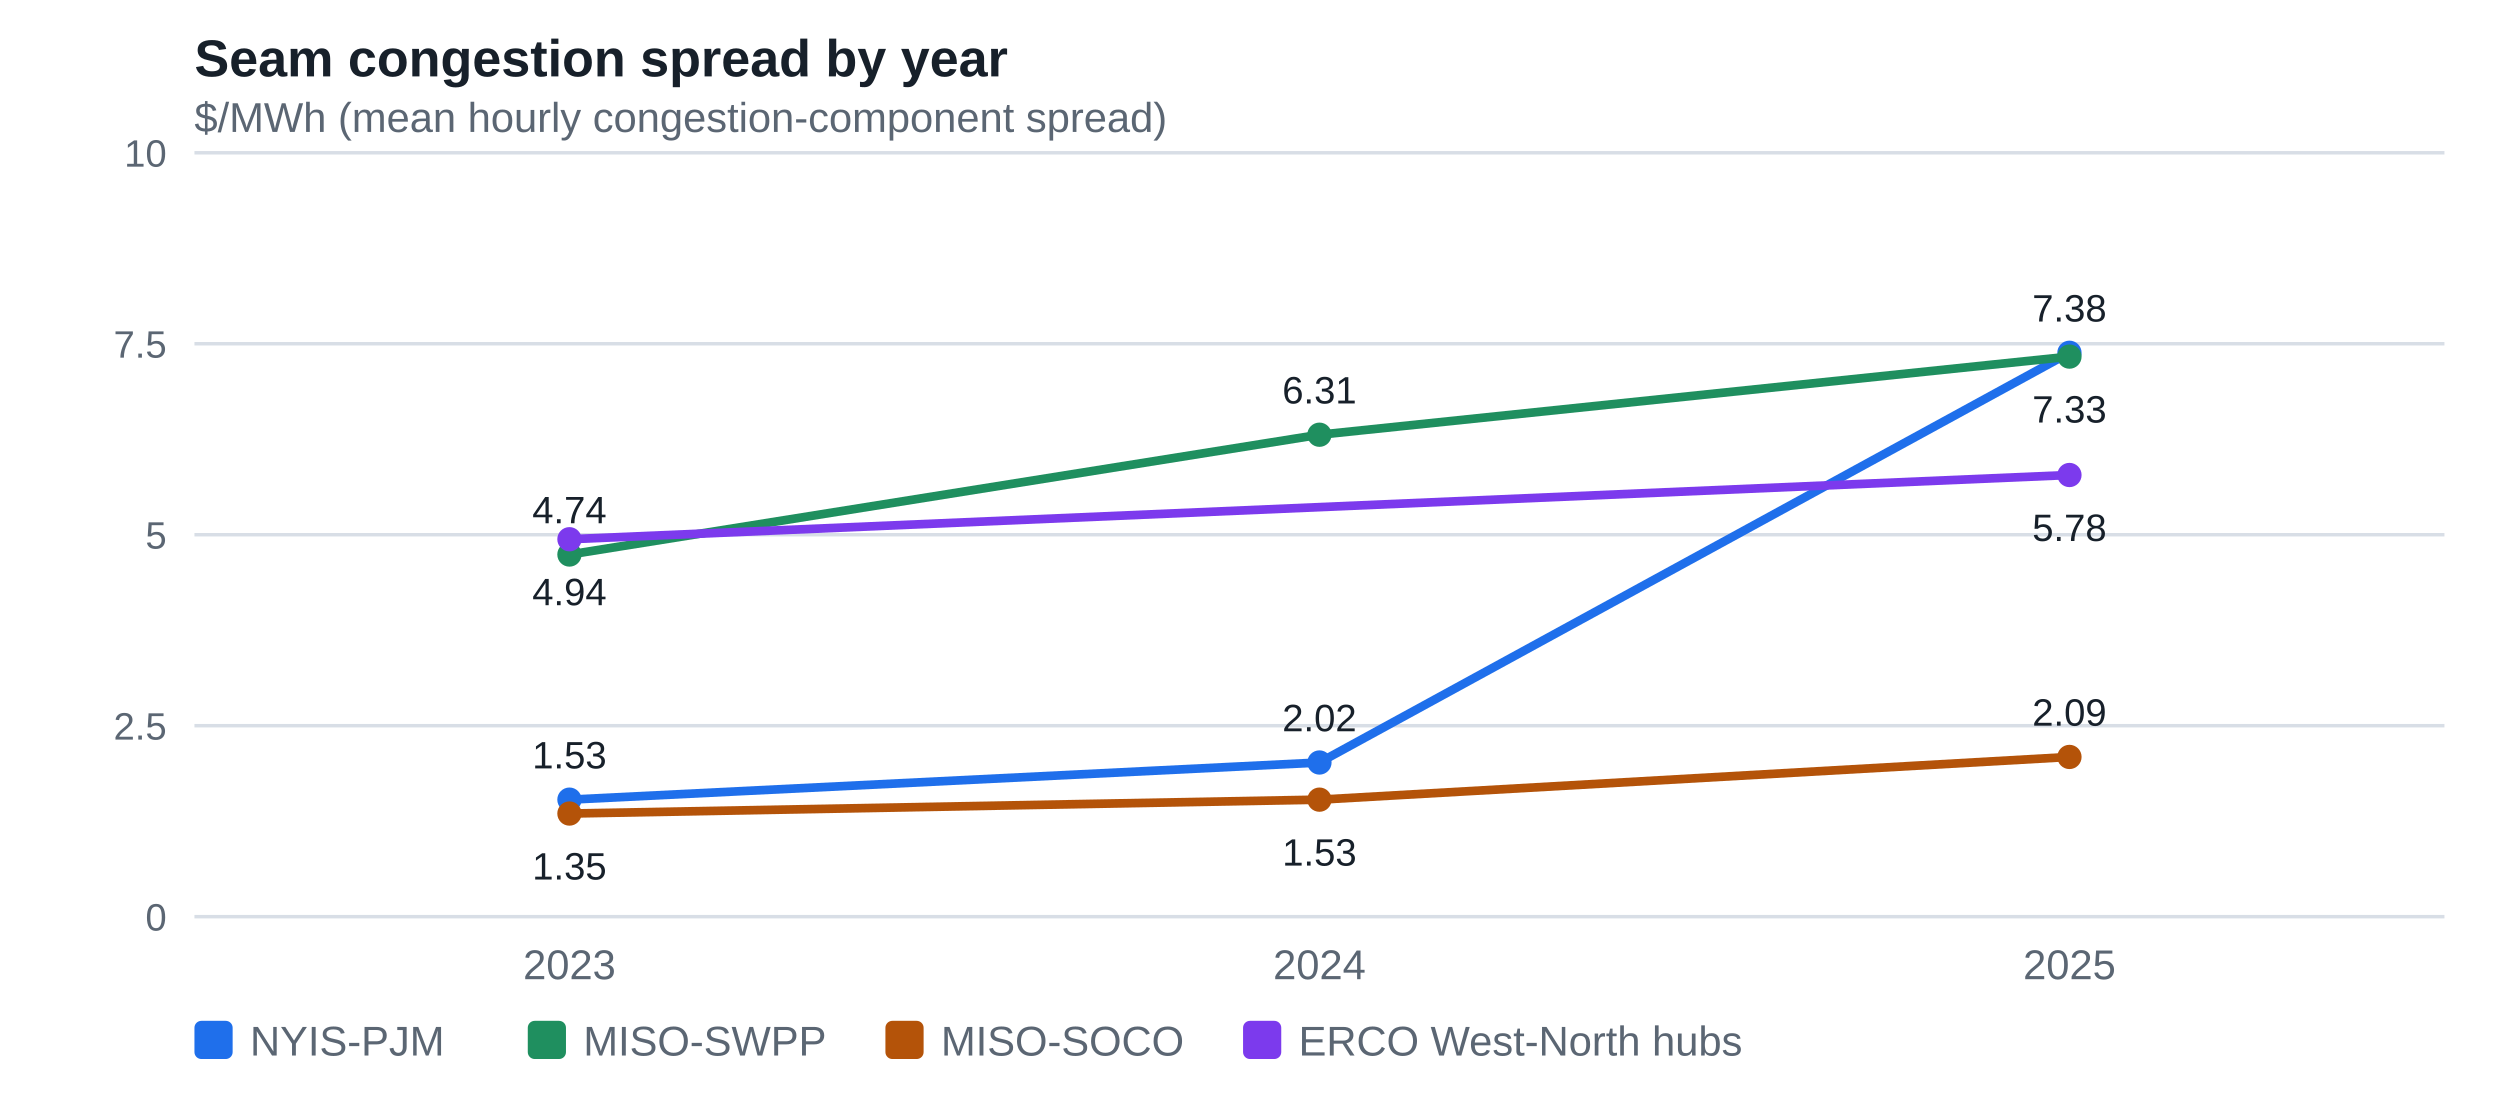
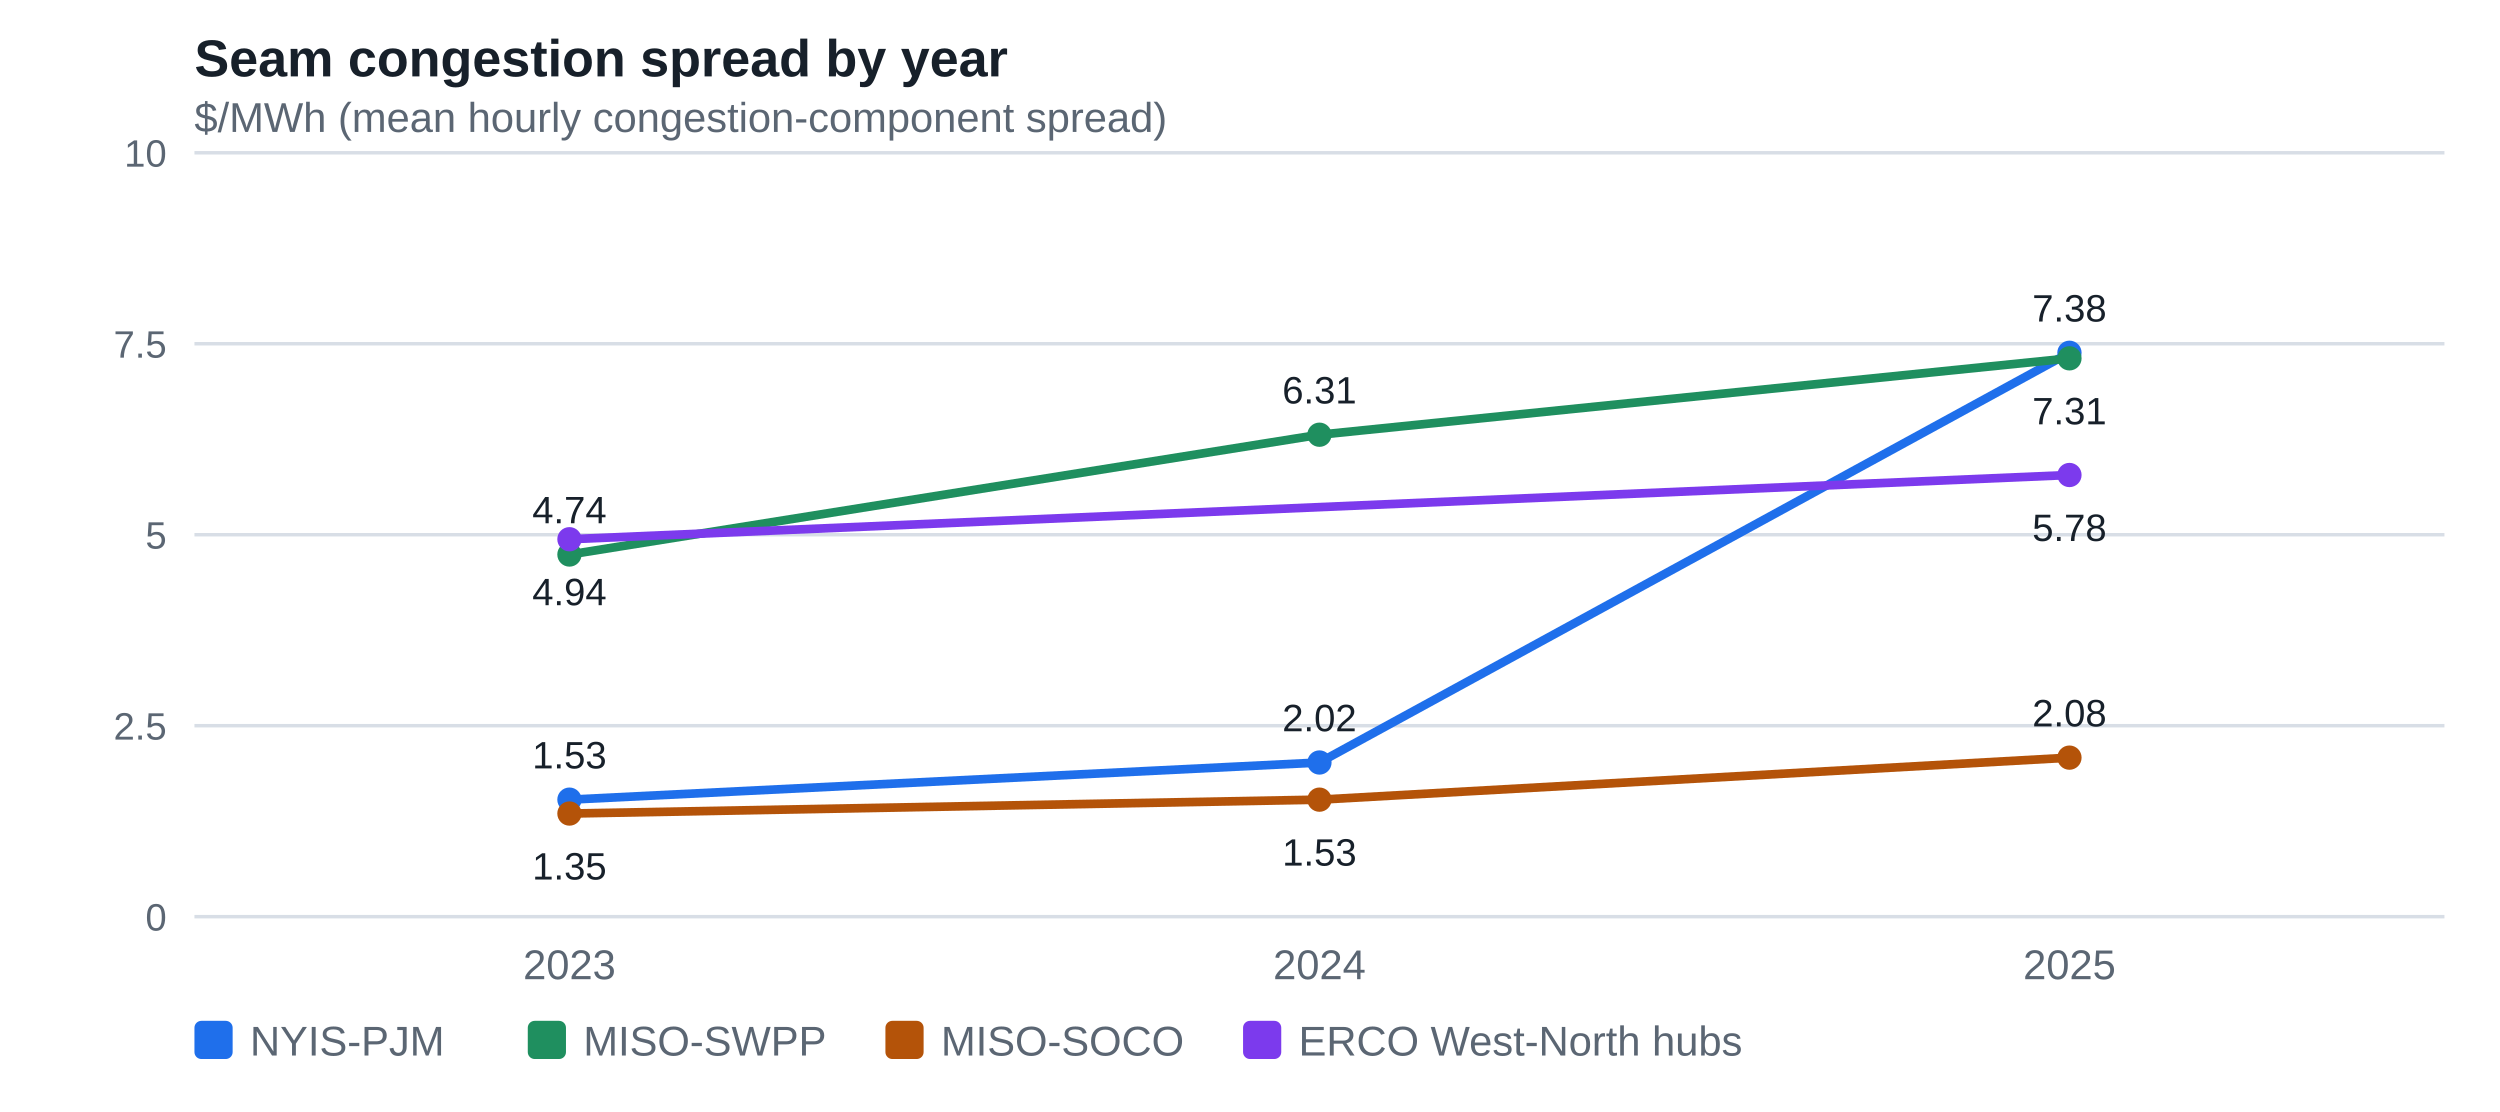
<svg xmlns="http://www.w3.org/2000/svg" viewBox="0 0 720 320" role="img" style="max-width:100%;height:auto;background:#ffffff">
  <text x="56.0" y="22.0" text-anchor="start" fill="#17202a" font-size="15" font-weight="bold" font-family="Arial, Helvetica, sans-serif">Seam congestion spread by year</text>
  <text x="56.0" y="38.0" text-anchor="start" fill="#5b6673" font-size="12" font-weight="normal" font-family="Arial, Helvetica, sans-serif">$/MWh (mean hourly congestion-component spread)</text>
  <line x1="56" y1="264.0" x2="704" y2="264.0" stroke="#d8dee6" stroke-width="1" />
  <text x="48.0" y="268.0" text-anchor="end" fill="#5b6673" font-size="11" font-weight="normal" font-family="Arial, Helvetica, sans-serif">0</text>
  <line x1="56" y1="209.0" x2="704" y2="209.0" stroke="#d8dee6" stroke-width="1" />
  <text x="48.0" y="213.0" text-anchor="end" fill="#5b6673" font-size="11" font-weight="normal" font-family="Arial, Helvetica, sans-serif">2.5</text>
  <line x1="56" y1="154.0" x2="704" y2="154.0" stroke="#d8dee6" stroke-width="1" />
  <text x="48.0" y="158.0" text-anchor="end" fill="#5b6673" font-size="11" font-weight="normal" font-family="Arial, Helvetica, sans-serif">5</text>
  <line x1="56" y1="99.0" x2="704" y2="99.0" stroke="#d8dee6" stroke-width="1" />
  <text x="48.0" y="103.0" text-anchor="end" fill="#5b6673" font-size="11" font-weight="normal" font-family="Arial, Helvetica, sans-serif">7.5</text>
  <line x1="56" y1="44.0" x2="704" y2="44.0" stroke="#d8dee6" stroke-width="1" />
  <text x="48.0" y="48.0" text-anchor="end" fill="#5b6673" font-size="11" font-weight="normal" font-family="Arial, Helvetica, sans-serif">10</text>
  <text x="164.0" y="282.0" text-anchor="middle" fill="#5b6673" font-size="12" font-weight="normal" font-family="Arial, Helvetica, sans-serif">2023</text>
  <text x="380.0" y="282.0" text-anchor="middle" fill="#5b6673" font-size="12" font-weight="normal" font-family="Arial, Helvetica, sans-serif">2024</text>
  <text x="596.0" y="282.0" text-anchor="middle" fill="#5b6673" font-size="12" font-weight="normal" font-family="Arial, Helvetica, sans-serif">2025</text>
  <polyline points="164.0,230.3 380.0,219.6 596.0,101.6" fill="none" stroke="#1f6feb" stroke-width="2.5" />
  <circle cx="164.0" cy="230.3" r="3.5" fill="#1f6feb" />
  <text x="164.0" y="221.3" text-anchor="middle" fill="#17202a" font-size="11" font-weight="normal" font-family="Arial, Helvetica, sans-serif">1.53</text>
  <circle cx="380.0" cy="219.6" r="3.5" fill="#1f6feb" />
  <text x="380.0" y="210.6" text-anchor="middle" fill="#17202a" font-size="11" font-weight="normal" font-family="Arial, Helvetica, sans-serif">2.02</text>
  <circle cx="596.0" cy="101.6" r="3.5" fill="#1f6feb" />
  <text x="596.0" y="92.6" text-anchor="middle" fill="#17202a" font-size="11" font-weight="normal" font-family="Arial, Helvetica, sans-serif">7.38</text>
  <rect x="56" y="294" width="11" height="11" fill="#1f6feb" rx="2" />
  <text x="72.0" y="304.0" text-anchor="start" fill="#5b6673" font-size="12" font-weight="normal" font-family="Arial, Helvetica, sans-serif">NYIS-PJM</text>
-   <polyline points="164.0,159.7 380.0,125.2 596.0,102.7" fill="none" stroke="#1f8f5f" stroke-width="2.5" />
+   <polyline points="164.0,159.7 380.0,125.2 596.0,103.2" fill="none" stroke="#1f8f5f" stroke-width="2.5" />
  <circle cx="164.0" cy="159.7" r="3.5" fill="#1f8f5f" />
  <text x="164.0" y="150.7" text-anchor="middle" fill="#17202a" font-size="11" font-weight="normal" font-family="Arial, Helvetica, sans-serif">4.74</text>
  <circle cx="380.0" cy="125.2" r="3.5" fill="#1f8f5f" />
  <text x="380.0" y="116.2" text-anchor="middle" fill="#17202a" font-size="11" font-weight="normal" font-family="Arial, Helvetica, sans-serif">6.31</text>
-   <circle cx="596.0" cy="102.7" r="3.5" fill="#1f8f5f" />
-   <text x="596.0" y="121.7" text-anchor="middle" fill="#17202a" font-size="11" font-weight="normal" font-family="Arial, Helvetica, sans-serif">7.33</text>
+   <circle cx="596.0" cy="103.2" r="3.5" fill="#1f8f5f" />
+   <text x="596.0" y="122.2" text-anchor="middle" fill="#17202a" font-size="11" font-weight="normal" font-family="Arial, Helvetica, sans-serif">7.31</text>
  <rect x="152" y="294" width="11" height="11" fill="#1f8f5f" rx="2" />
  <text x="168.0" y="304.0" text-anchor="start" fill="#5b6673" font-size="12" font-weight="normal" font-family="Arial, Helvetica, sans-serif">MISO-SWPP</text>
-   <polyline points="164.0,234.3 380.0,230.3 596.0,218.0" fill="none" stroke="#b45309" stroke-width="2.5" />
+   <polyline points="164.0,234.3 380.0,230.3 596.0,218.2" fill="none" stroke="#b45309" stroke-width="2.5" />
  <circle cx="164.0" cy="234.3" r="3.5" fill="#b45309" />
  <text x="164.0" y="253.3" text-anchor="middle" fill="#17202a" font-size="11" font-weight="normal" font-family="Arial, Helvetica, sans-serif">1.35</text>
  <circle cx="380.0" cy="230.3" r="3.5" fill="#b45309" />
  <text x="380.0" y="249.3" text-anchor="middle" fill="#17202a" font-size="11" font-weight="normal" font-family="Arial, Helvetica, sans-serif">1.53</text>
-   <circle cx="596.0" cy="218.0" r="3.5" fill="#b45309" />
-   <text x="596.0" y="209.0" text-anchor="middle" fill="#17202a" font-size="11" font-weight="normal" font-family="Arial, Helvetica, sans-serif">2.09</text>
+   <circle cx="596.0" cy="218.2" r="3.5" fill="#b45309" />
+   <text x="596.0" y="209.2" text-anchor="middle" fill="#17202a" font-size="11" font-weight="normal" font-family="Arial, Helvetica, sans-serif">2.08</text>
  <rect x="255" y="294" width="11" height="11" fill="#b45309" rx="2" />
  <text x="271.0" y="304.0" text-anchor="start" fill="#5b6673" font-size="12" font-weight="normal" font-family="Arial, Helvetica, sans-serif">MISO-SOCO</text>
  <polyline points="164.0,155.3 596.0,136.8" fill="none" stroke="#7c3aed" stroke-width="2.5" />
  <circle cx="164.0" cy="155.3" r="3.5" fill="#7c3aed" />
  <text x="164.0" y="174.3" text-anchor="middle" fill="#17202a" font-size="11" font-weight="normal" font-family="Arial, Helvetica, sans-serif">4.94</text>
  <circle cx="596.0" cy="136.8" r="3.5" fill="#7c3aed" />
  <text x="596.0" y="155.8" text-anchor="middle" fill="#17202a" font-size="11" font-weight="normal" font-family="Arial, Helvetica, sans-serif">5.78</text>
  <rect x="358" y="294" width="11" height="11" fill="#7c3aed" rx="2" />
  <text x="374.0" y="304.0" text-anchor="start" fill="#5b6673" font-size="12" font-weight="normal" font-family="Arial, Helvetica, sans-serif">ERCO West-North hubs</text>
</svg>
